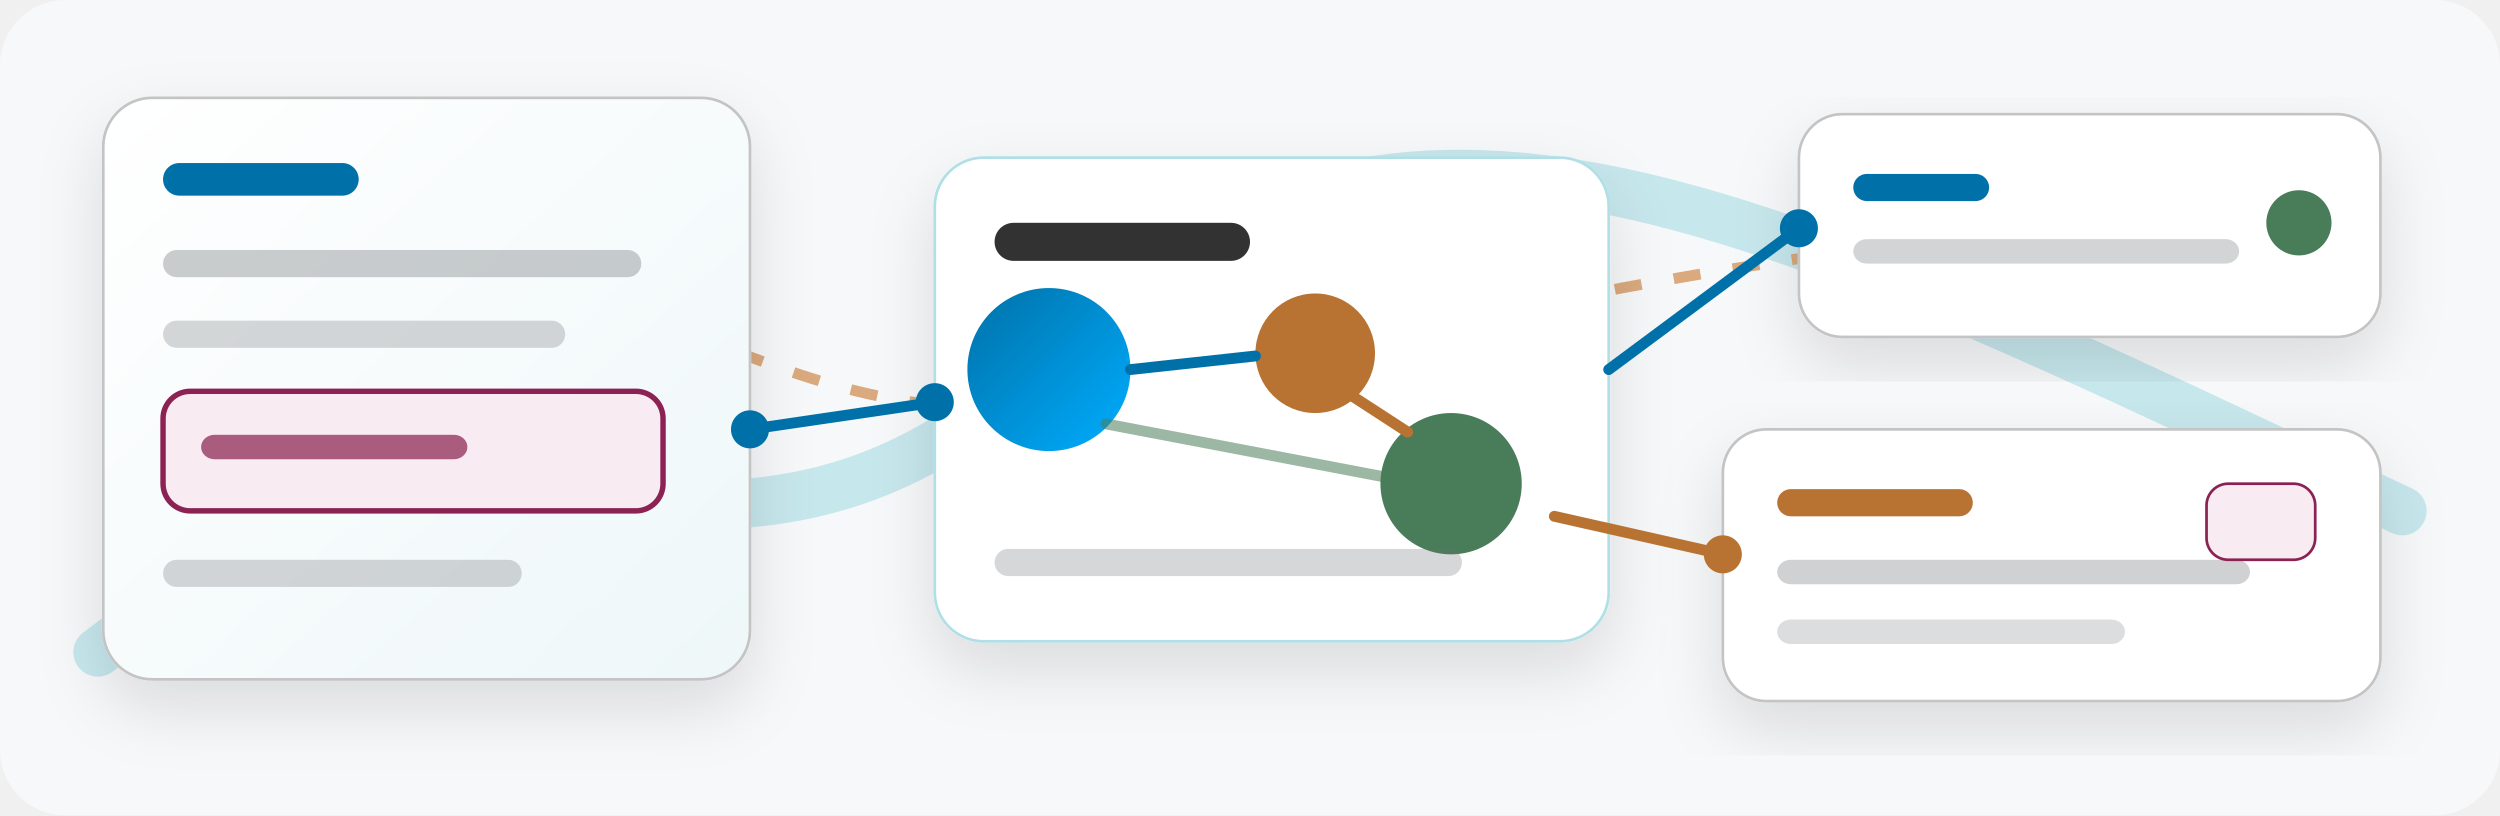
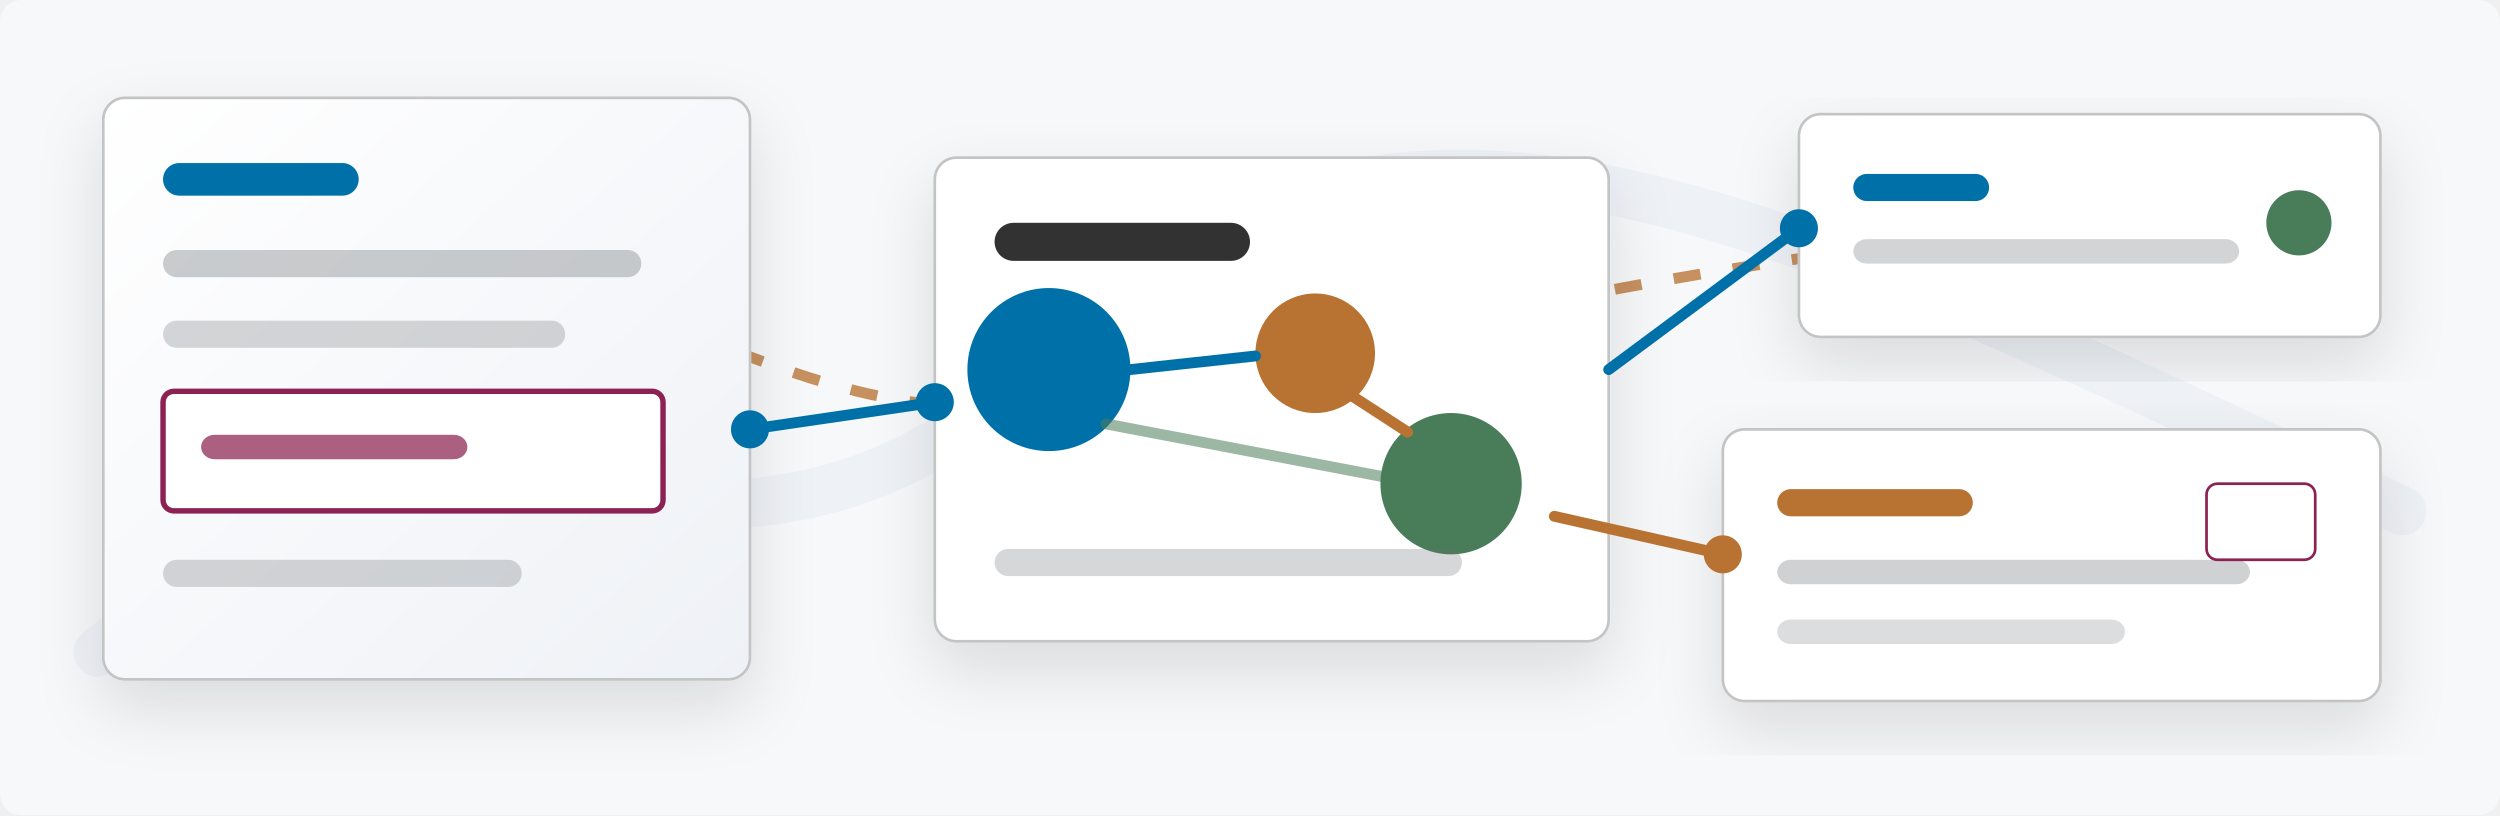
<svg xmlns="http://www.w3.org/2000/svg" viewBox="0 0 920 300" role="img" aria-labelledby="title desc">
  <defs>
    <linearGradient id="panel" x1="0" y1="0" x2="1" y2="1">
      <stop offset="0" stop-color="#FFFFFF" />
-       <stop offset="1" stop-color="#EEF7F9" />
+       <stop offset="1" stop-color="#EEF1F6" />
    </linearGradient>
-     <linearGradient id="blue" x1="0" y1="0" x2="1" y2="1">
+     <linearGradient id="primary" x1="0" y1="0" x2="1" y2="1">
      <stop offset="0" stop-color="#0071A8" />
-       <stop offset="1" stop-color="#05ADFF" />
+       <stop offset="1" stop-color="#0071A8" />
    </linearGradient>
    <filter id="shadow" x="-20%" y="-20%" width="140%" height="140%">
      <feDropShadow dx="0" dy="10" stdDeviation="12" flood-color="#111111" flood-opacity="0.12" />
    </filter>
  </defs>
-   <rect width="920" height="300" rx="24" fill="#F7F8FA" />
-   <path d="M36 240 C188 122 265 250 390 128 S648 77 884 188" fill="none" stroke="#B0E0E6" stroke-width="18" stroke-linecap="round" opacity="0.7" />
-   <path d="M58 90 C220 70 274 164 388 148 S585 95 824 78" fill="none" stroke="#D7A170" stroke-width="4" stroke-dasharray="10 12" opacity="0.9" />
+   <rect width="920" height="300" rx="8" fill="#F7F8FA" />
+   <path d="M36 240 C188 122 265 250 390 128 S648 77 884 188" fill="none" stroke="#EEF1F6" stroke-width="18" stroke-linecap="round" />
+   <path d="M58 90 C220 70 274 164 388 148 S585 95 824 78" fill="none" stroke="#B87333" stroke-width="4" stroke-dasharray="10 12" opacity="0.78" />
  <g filter="url(#shadow)">
-     <rect x="38" y="36" width="238" height="214" rx="18" fill="url(#panel)" stroke="#C4C4C4" />
+     <rect x="38" y="36" width="238" height="214" rx="8" fill="url(#panel)" stroke="#C4C4C4" />
    <rect x="60" y="60" width="72" height="12" rx="6" fill="#0071A8" />
    <rect x="60" y="92" width="176" height="10" rx="5" fill="#6B6F74" opacity="0.35" />
    <rect x="60" y="118" width="148" height="10" rx="5" fill="#6B6F74" opacity="0.28" />
-     <rect x="60" y="144" width="184" height="44" rx="10" fill="#F8ECF2" stroke="#8B2252" stroke-width="2" />
+     <rect x="60" y="144" width="184" height="44" rx="4" fill="#FFFFFF" stroke="#8B2252" stroke-width="2" />
    <rect x="74" y="160" width="98" height="9" rx="5" fill="#8B2252" opacity="0.72" />
    <rect x="60" y="206" width="132" height="10" rx="5" fill="#6B6F74" opacity="0.28" />
  </g>
  <g filter="url(#shadow)">
-     <rect x="344" y="58" width="248" height="178" rx="18" fill="#FFFFFF" stroke="#B0E0E6" />
+     <rect x="344" y="58" width="248" height="178" rx="8" fill="#FFFFFF" stroke="#C4C4C4" />
    <rect x="366" y="82" width="94" height="14" rx="7" fill="#111111" opacity="0.86" />
-     <circle cx="386" cy="136" r="30" fill="url(#blue)" />
+     <circle cx="386" cy="136" r="30" fill="url(#primary)" />
    <circle cx="484" cy="130" r="22" fill="#B87333" />
    <circle cx="534" cy="178" r="26" fill="#4A7C59" />
    <path d="M416 136 L462 131" stroke="#0071A8" stroke-width="4" stroke-linecap="round" />
    <path d="M498 146 L518 159" stroke="#B87333" stroke-width="4" stroke-linecap="round" />
    <path d="M407 156 L512 176" stroke="#4A7C59" stroke-width="4" stroke-linecap="round" opacity="0.55" />
    <rect x="366" y="202" width="172" height="10" rx="5" fill="#6B6F74" opacity="0.28" />
  </g>
  <g filter="url(#shadow)">
-     <rect x="662" y="42" width="214" height="82" rx="16" fill="#FFFFFF" stroke="#C4C4C4" />
+     <rect x="662" y="42" width="214" height="82" rx="8" fill="#FFFFFF" stroke="#C4C4C4" />
    <rect x="682" y="64" width="50" height="10" rx="5" fill="#0071A8" />
    <rect x="682" y="88" width="142" height="9" rx="5" fill="#6B6F74" opacity="0.3" />
    <circle cx="846" cy="82" r="12" fill="#4A7C59" />
  </g>
  <g filter="url(#shadow)">
-     <rect x="634" y="158" width="242" height="100" rx="16" fill="#FFFFFF" stroke="#C4C4C4" />
+     <rect x="634" y="158" width="242" height="100" rx="8" fill="#FFFFFF" stroke="#C4C4C4" />
    <rect x="654" y="180" width="72" height="10" rx="5" fill="#B87333" />
    <rect x="654" y="206" width="174" height="9" rx="5" fill="#6B6F74" opacity="0.32" />
    <rect x="654" y="228" width="128" height="9" rx="5" fill="#6B6F74" opacity="0.24" />
-     <rect x="812" y="178" width="40" height="28" rx="8" fill="#F8ECF2" stroke="#8B2252" />
+     <rect x="812" y="178" width="40" height="28" rx="4" fill="#FFFFFF" stroke="#8B2252" />
  </g>
  <path d="M276 158 L344 148" stroke="#0071A8" stroke-width="4" stroke-linecap="round" />
  <path d="M592 136 L662 84" stroke="#0071A8" stroke-width="4" stroke-linecap="round" />
  <path d="M572 190 L634 204" stroke="#B87333" stroke-width="4" stroke-linecap="round" />
  <circle cx="276" cy="158" r="7" fill="#0071A8" />
  <circle cx="344" cy="148" r="7" fill="#0071A8" />
  <circle cx="662" cy="84" r="7" fill="#0071A8" />
  <circle cx="634" cy="204" r="7" fill="#B87333" />
</svg>
